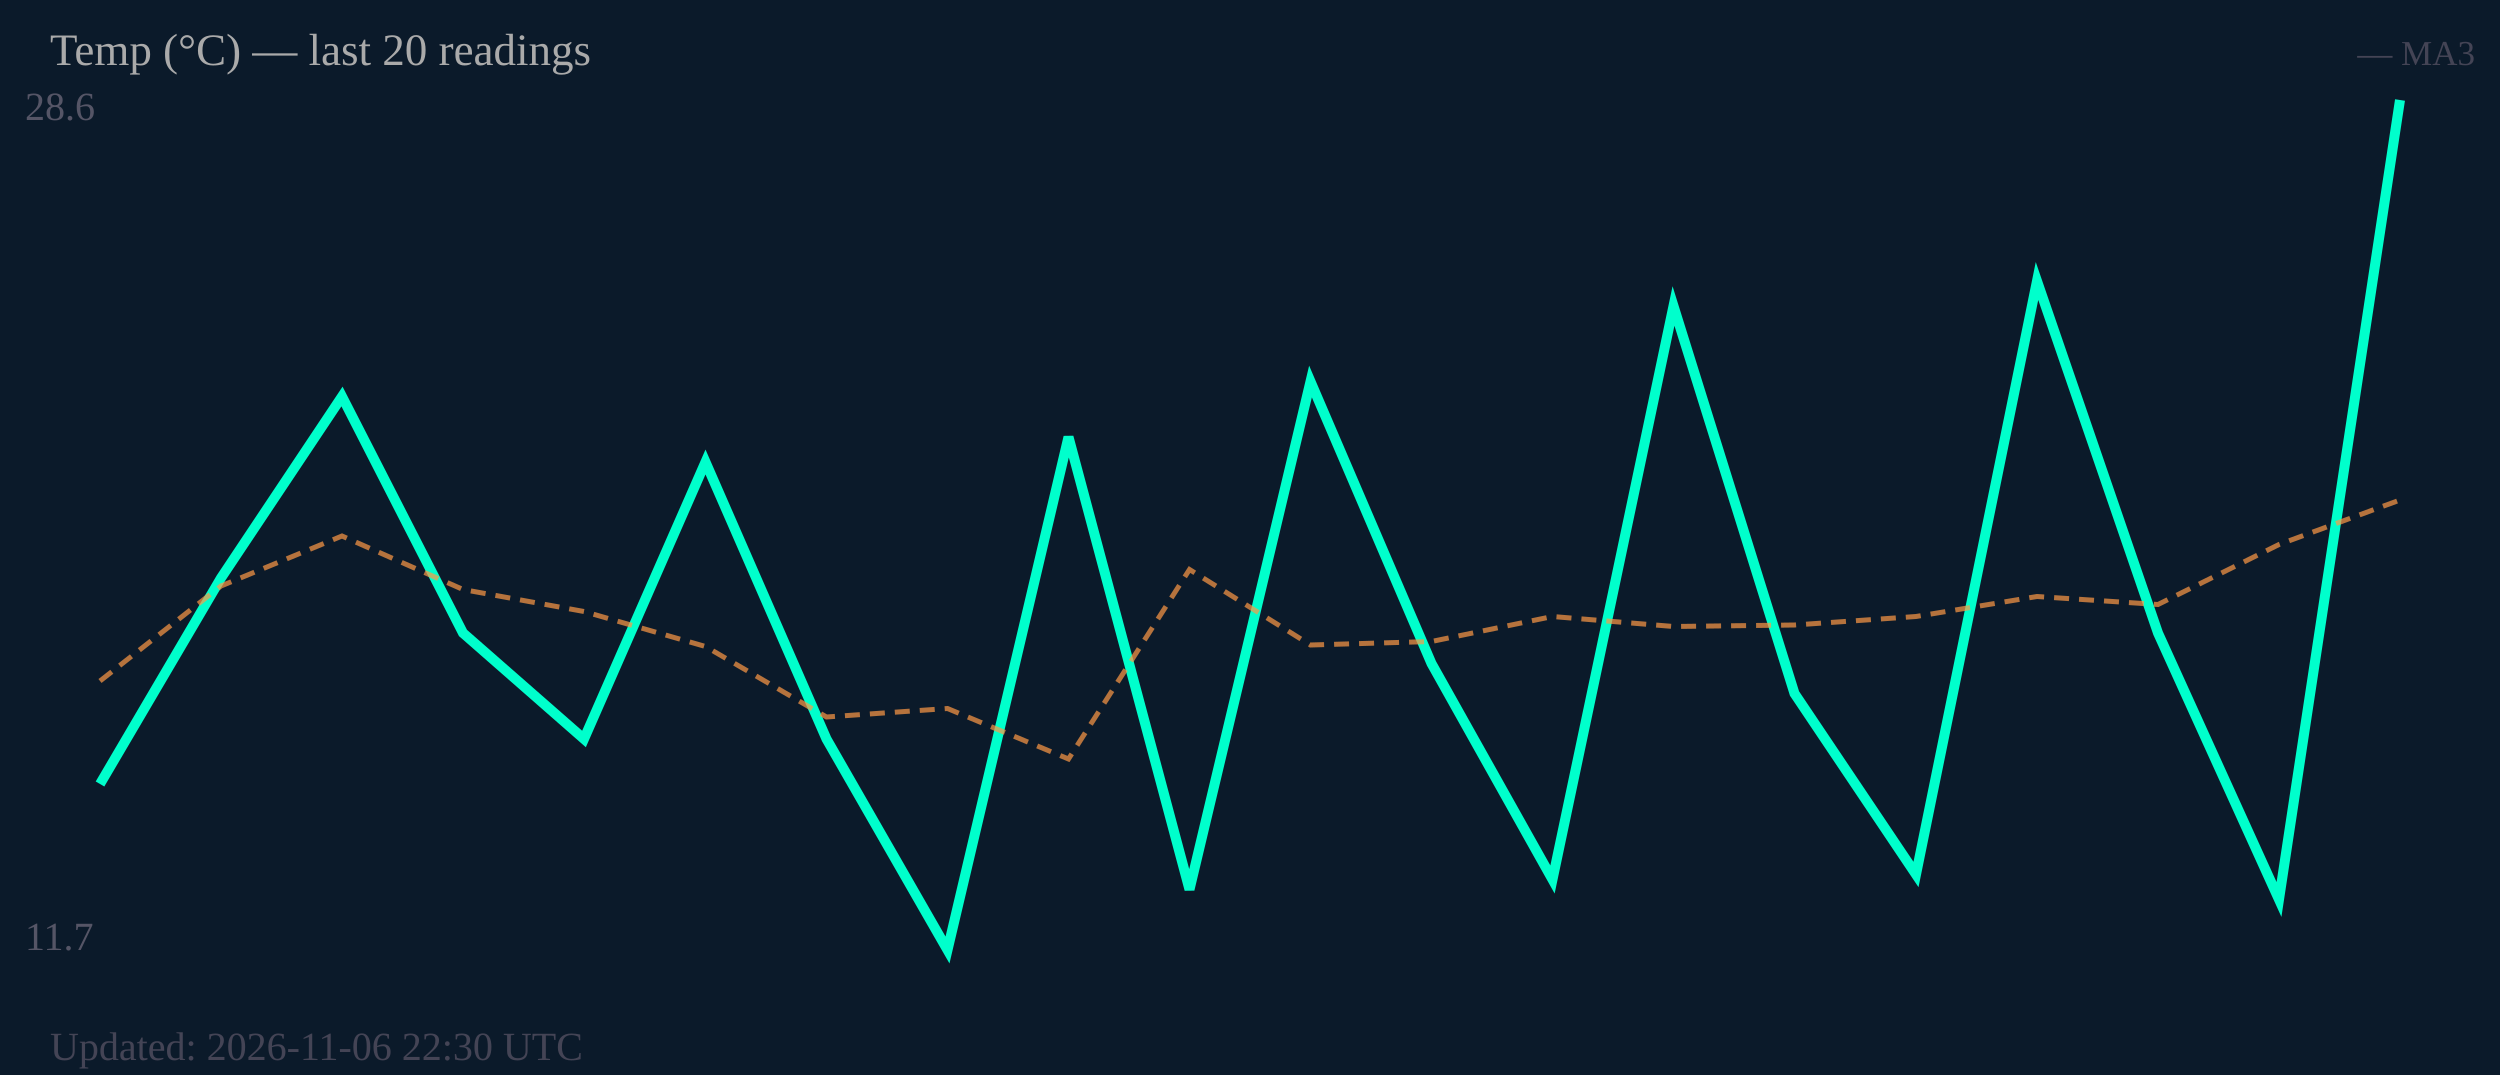
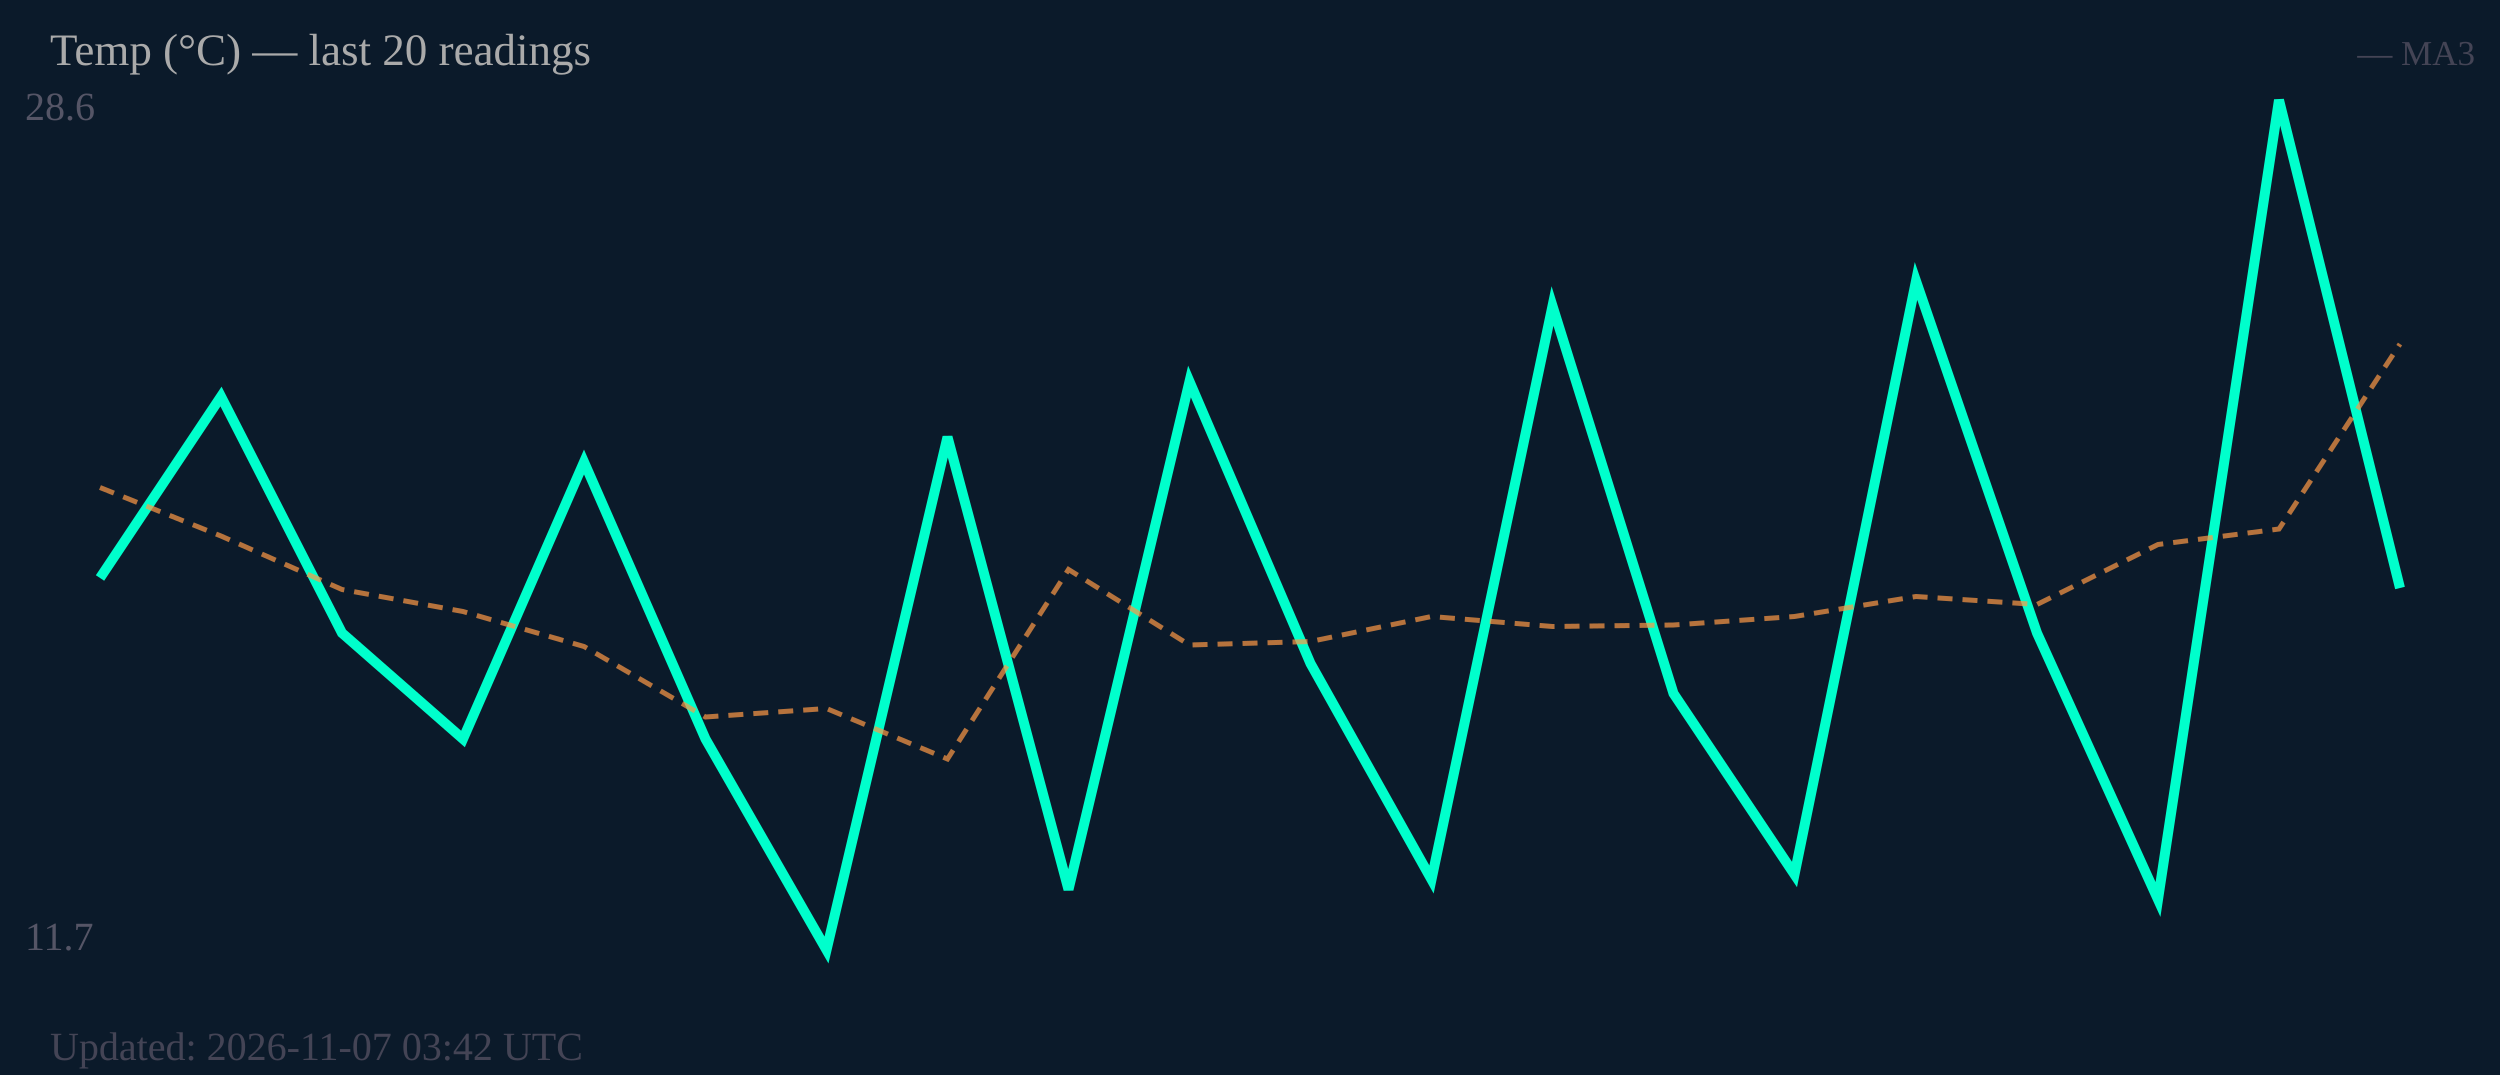
<svg xmlns="http://www.w3.org/2000/svg" width="500" height="215" viewBox="0 0 500 215">
  <rect width="500" height="215" fill="#0b1a2a" />
  <text x="5" y="24" font-size="8" fill="#556">28.6</text>
  <text x="5" y="190" font-size="8" fill="#556">11.7</text>
-   <polyline fill="none" stroke="#00ffcc" stroke-width="2" points="20.0,156.8 44.2,115.6 68.4,79.3 92.6,126.6 116.8,147.8 141.1,92.4 165.3,147.8 189.5,190.0 213.7,87.4 237.9,177.9 262.1,76.3 286.3,132.7 310.5,175.9 334.7,61.2 358.9,138.7 383.2,174.9 407.4,56.2 431.6,126.6 455.8,179.9 480.0,20.0" />
-   <polyline fill="none" stroke="#ff9944" stroke-width="1" stroke-dasharray="3,2" opacity="0.7" points="20.0,136.2 44.2,117.2 68.4,107.2 92.6,117.9 116.8,122.3 141.1,129.3 165.3,143.4 189.5,141.7 213.7,151.8 237.9,113.9 262.1,129.0 286.3,128.3 310.5,123.3 334.7,125.3 358.9,125.0 383.2,123.3 407.4,119.3 431.6,120.9 455.8,108.9 480.0,100.0" />
+   <polyline fill="none" stroke="#00ffcc" stroke-width="2" points="20.0,115.6 44.2,79.3 68.4,126.6 92.6,147.8 116.8,92.4 141.1,147.8 165.3,190.0 189.5,87.4 213.7,177.9 237.9,76.3 262.1,132.7 286.3,175.9 310.5,61.2 334.7,138.7 358.9,174.9 383.2,56.2 407.4,126.6 431.6,179.9 455.8,20.0 480.0,117.6" />
+   <polyline fill="none" stroke="#ff9944" stroke-width="1" stroke-dasharray="3,2" opacity="0.7" points="20.0,97.5 44.2,107.2 68.4,117.9 92.6,122.3 116.8,129.3 141.1,143.4 165.3,141.7 189.5,151.8 213.7,113.9 237.9,129.0 262.1,128.3 286.3,123.3 310.5,125.3 334.7,125.0 358.9,123.3 383.2,119.3 407.4,120.9 431.6,108.9 455.8,105.8 480.0,68.8" />
  <text x="10" y="13" font-size="9" fill="#aaa">Temp (°C) — last 20 readings</text>
  <text x="495" y="13" font-size="7" fill="#445" text-anchor="end">— MA3</text>
-   <text x="10" y="212" font-size="8" fill="#445">Updated: 2026-11-06 22:30 UTC</text>
+   <text x="10" y="212" font-size="8" fill="#445">Updated: 2026-11-07 03:42 UTC</text>
</svg>
